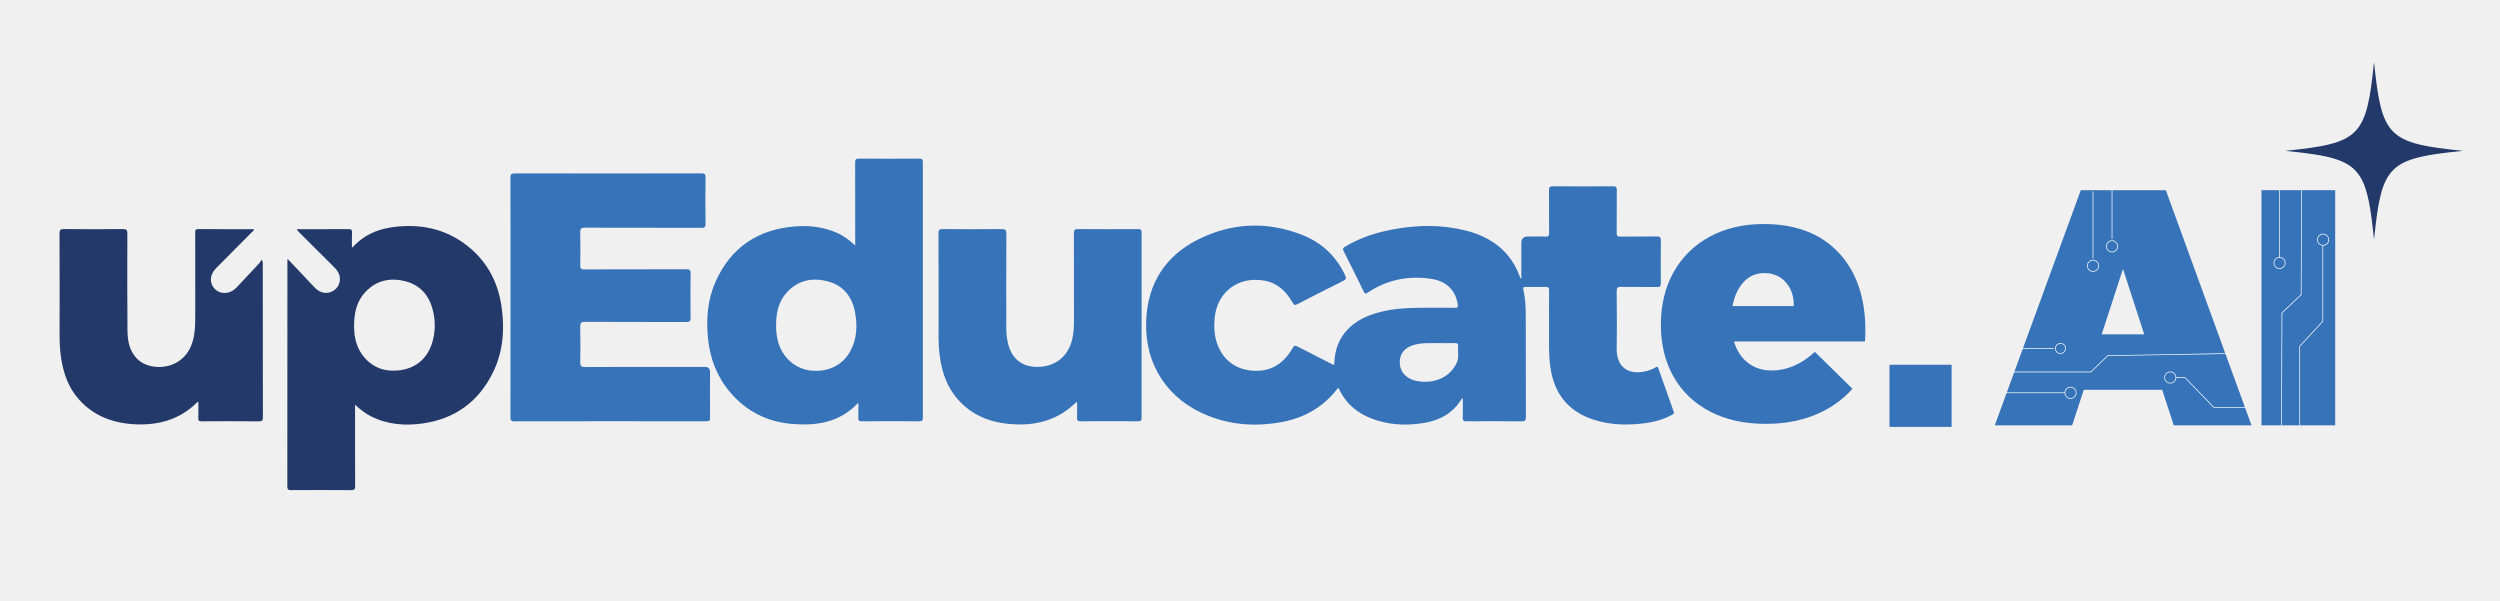
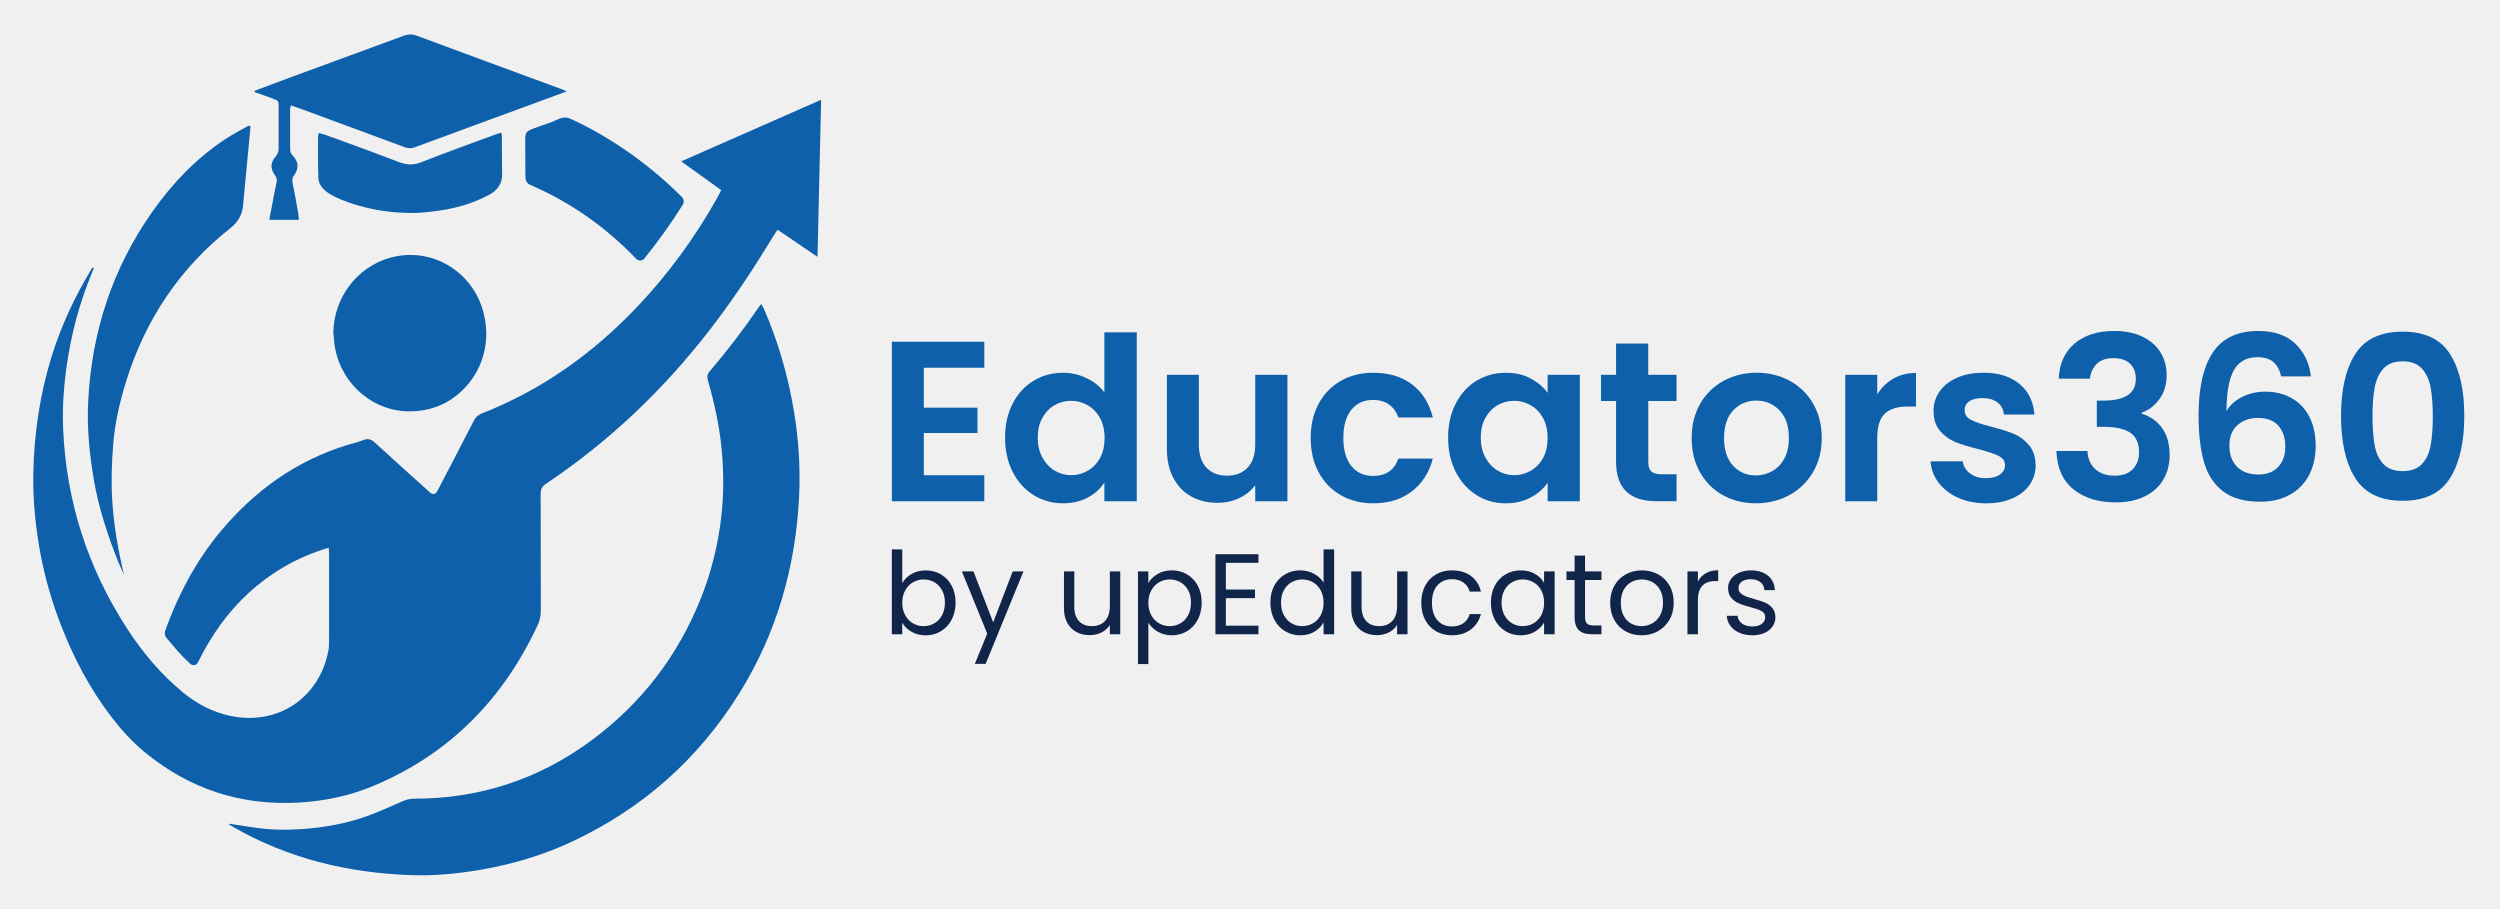
- <svg xmlns="http://www.w3.org/2000/svg" id="Layer_1" data-name="Layer 1" viewBox="0 0 3577.75 860.07">
-   <defs>
-     <style>
-       .cls-1 {
-         stroke-miterlimit: 10;
-       }
- 
-       .cls-1, .cls-2, .cls-3 {
-         fill: none;
-         stroke: #fff;
-         strokeWidth: 5px;
-       }
- 
-       .cls-2 {
-         strokeLinecap: round;
-       }
- 
-       .cls-2, .cls-3 {
-         strokeLinejoin: round;
-       }
- 
-       .cls-4 {
-         fill: #223969;
-       }
- 
-       .cls-4, .cls-5 {
-         strokeWidth: 0px;
-       }
- 
-       .cls-5 {
-         fill: #3773b9;
-       }
-     </style>
-   </defs>
+ <svg xmlns="http://www.w3.org/2000/svg" version="1.1" id="Layer_1" x="0px" y="0px" viewBox="0 0 1090 396" style="enable-background:new 0 0 1090 396;" xml:space="preserve">
+   <style type="text/css">
+ 	.st0{fill:#0E60AA;}
+ 	.st1{fill:#11254A;}
+ </style>
  <g>
-     <path class="cls-5" d="m1909.37,521.87c.46-14.07,3.2-27.55,10.91-39.63,12.68-19.89,32.01-29.77,54.02-35.52,17.93-4.68,36.28-5.96,54.7-6.23,17.67-.26,35.35-.12,53.03,0,3.49.02,4.78-.46,4.17-4.62-2.96-20.29-15.87-33.53-38.18-36.85-32.69-4.87-63.25,1.34-90.87,19.87-3.24,2.17-3.98,1.42-5.44-1.55-9.45-19.32-19-38.59-28.73-57.76-1.64-3.24-1.13-4.68,1.9-6.51,21.61-13.06,45.23-20.54,69.88-25.02,34.2-6.21,68.41-6.74,102.31,1.74,33.74,8.44,60.48,26.14,75.09,58.99.75,1.69,1.28,3.49,2.12,5.13.83,1.6.72,3.64,2.89,5.33,0-17.57,0-34.67,0-51.77q0-8.98,9.14-8.98c8.56,0,17.12-.2,25.67.09,4.03.13,4.97-1.35,4.94-5.11-.15-20.42.05-40.84-.17-61.25-.05-4.44,1.27-5.63,5.65-5.6,28.65.18,57.31.2,85.96-.01,4.6-.03,5.48,1.52,5.44,5.71-.19,20.42,0,40.84-.17,61.25-.03,3.86,1,5.07,4.97,5.02,17.49-.21,34.98.08,52.47-.2,4.74-.08,5.84,1.39,5.79,5.94-.25,20.23-.22,40.47-.02,60.7.04,4.27-.98,5.79-5.55,5.71-16.93-.27-33.87.19-50.79-.27-5.94-.16-6.96,1.78-6.9,7.18.28,26.73.54,53.47.01,80.19-.56,28.83,17.94,40.09,44.53,32.71,3.96-1.1,7.75-2.63,11.2-4.84,2.17-1.39,3.08-.96,3.91,1.42,7.24,20.62,14.5,41.24,21.94,61.79,1.15,3.16-.71,3.85-2.68,4.91-11.41,6.17-23.69,9.75-36.45,11.52-25.68,3.58-51.21,3.26-76.09-4.95-36.42-12.02-56.09-37.88-61.31-75.25-2.63-18.81-1.71-37.77-1.79-56.68-.08-17.63-.12-35.27.06-52.9.04-3.92-1.17-5.12-5.06-5.02-9.3.25-18.6.16-27.91.04-3.17-.04-4.79.23-3.85,4.26,2.92,12.53,3.38,25.36,3.42,38.14.15,47.89,0,95.78.16,143.67.02,4.67-.83,6.35-6.01,6.3-26.23-.29-52.47-.22-78.7-.05-4.19.03-5.87-.8-5.67-5.41.39-9.05.11-18.13.11-27.52-.72.32-1.37.39-1.57.72-12.25,20.46-31.1,30.8-53.97,34.58-22.27,3.68-44.5,3.27-66.24-3.3-25.14-7.6-44.96-21.86-56.02-46.81-.78.53-1.5.8-1.9,1.31-20.39,26.71-47.87,41.8-80.48,47.72-35.25,6.39-70.02,4.21-103.6-8.95-58.54-22.95-91.91-73.54-89.35-136.43,2.16-53.16,27.4-92.83,74.96-116.41,48.3-23.94,98.69-25.96,149.04-5.94,27.62,10.98,48.06,30.43,60.79,57.62,1.96,4.18,1.18,5.92-2.82,7.91-21.94,10.91-43.8,22.01-65.56,33.27-3.45,1.79-4.87,1.43-6.78-1.98-8.9-15.83-21.11-27.96-39.67-31.5-38.96-7.42-68.52,17.21-71.87,52.69-1.37,14.46-.61,28.63,5.33,41.99,8.68,19.51,23.98,30.95,45.16,33.64,23.87,3.03,43-5.46,56.8-25.35,1.06-1.52,2.05-3.09,3.01-4.68,3.91-6.45,3.88-6.41,10.76-2.88,15.03,7.72,30.07,15.41,45.13,23.07,1.44.73,2.76,1.91,4.79,1.64Zm149.43-30.79c-11.8.27-24.9-1.16-37.52,3.26-11.45,4.01-17.53,11.66-18.07,22.81-.54,11.18,5.15,20.42,15.64,25.33,5.12,2.4,10.57,3.37,16.18,3.73,22.86,1.47,41.24-8.63,49.85-27.32,3.53-7.67,1.04-15.75,1.88-23.59.38-3.59-1.26-4.36-4.5-4.28-7.43.19-14.87.06-23.47.06Z" />
-     <path class="cls-5" d="m730.62,425.52c0-56.99.07-113.98-.12-170.97-.02-5.1,1.29-6.43,6.41-6.42,88.94.16,177.88.15,266.82.02,4.46,0,6.02.81,5.95,5.66-.28,22.27-.27,44.55,0,66.83.06,4.65-1.53,5.4-5.69,5.4-55.63-.12-111.27,0-166.9-.21-5.47-.02-6.84,1.48-6.72,6.81.36,15.77.28,31.56.03,47.33-.07,4.34,1.1,5.57,5.53,5.56,48.75-.16,97.5-.02,146.25-.22,4.89-.02,6.22,1.12,6.14,6.09-.31,20.97-.29,41.95-.01,62.93.07,5.04-1.2,6.55-6.42,6.53-48.19-.2-96.38,0-144.57-.27-5.87-.03-7.06,1.71-6.95,7.16.35,16.89.35,33.79,0,50.67-.11,5.31,1.23,6.83,6.71,6.81,57.31-.21,114.62-.13,171.93-.13q7.09,0,7.09,7.28c0,21.72-.1,43.44.09,65.16.04,4.05-.89,5.36-5.2,5.36-91.73-.13-183.46-.14-275.2.03-4.94,0-5.25-1.97-5.24-5.87.09-57.18.06-114.35.06-171.53Z" />
-     <path class="cls-5" d="m1228.38,576.32c-26.68,28.48-59.85,33.28-94.81,30.39-34.94-2.89-64.65-17.54-87.76-44.25-19.19-22.17-29.48-48.31-32.5-77.24-2.94-28.24-.88-56.11,10.85-82.34,21.77-48.68,60.09-74.36,112.99-78.81,20.84-1.75,41.16.63,60.52,9.08,9.57,4.18,17.79,10.39,26.24,18.08v-6.37c0-37.31.07-74.61-.1-111.92-.02-4.4.74-6.01,5.64-5.97,28.65.25,57.3.21,85.95.03,4.2-.03,5.29,1.13,5.29,5.29-.11,121.76-.11,243.52,0,365.27,0,4.07-.94,5.37-5.23,5.34-27.35-.2-54.7-.21-82.04,0-4.36.03-5.31-1.35-5.12-5.35.32-6.61.09-13.25.09-21.23Zm-117.67-109.88c-.18,6.8.7,14.69,2.77,22.45,5.95,22.36,24.32,38.81,46.11,41.28,25.83,2.93,46.99-7.52,58.17-29.31,8.66-16.89,9.26-35.06,6.02-53.23-3.95-22.13-16.04-38.6-38.34-44.73-21.77-5.99-42.19-2.49-58.52,14.6-12.73,13.32-16.41,29.92-16.2,48.95Z" />
-     <path class="cls-4" d="m508.14,579.17c0,3.23,0,5.18,0,7.13,0,36.38-.08,72.75.1,109.13.02,4.42-.81,6.04-5.67,6-28.65-.24-57.3-.18-85.94-.04-3.92.02-5.43-.66-5.43-5.09.14-107.64.11-215.29.11-322.93,0-.54.08-1.08.21-2.85,5.06,5.29,9.58,9.96,14.04,14.68,8.41,8.9,16.69,17.93,25.22,26.72,7.27,7.51,16.68,9.26,24.87,5.02,8.07-4.18,12.1-12.43,10.43-21.39-1.03-5.55-4.38-9.69-8.24-13.54-16.45-16.39-32.88-32.79-49.31-49.2-1.28-1.28-2.48-2.63-3.77-4,1.74-1.47,3.47-.82,5.04-.82,22.88-.05,45.76.06,68.64-.12,4.05-.03,5.59.85,5.34,5.19-.39,6.8-.1,13.64-.1,21.49,3.43-3.25,6.07-5.96,8.92-8.43,14.84-12.85,32.52-19.04,51.69-21.35,35.14-4.23,68.26,1.51,97.7,21.99,32.63,22.69,50.71,54.58,55.99,93.53,4.36,32.13,1.89,63.75-12.78,93.31-20.53,41.36-54.01,65.66-99.77,72.32-25.62,3.73-50.8,1.83-74.44-10.11-8.1-4.09-15.22-9.61-22.85-16.61Zm-1.48-112.17c.13,2.54.26,6.43.58,10.3.18,2.2.65,4.39,1.06,6.57,4.78,25.56,25.29,44.86,49.29,46.39,30,1.92,52.13-12.15,60.64-38.89,4.82-15.16,5.12-30.7,1.53-46.1-4.94-21.2-17.26-36.73-38.73-42.49-21.59-5.8-41.66-2.15-57.83,14.79-12.88,13.49-16.45,30.18-16.53,49.42Z" />
-     <path class="cls-5" d="m1541.42,574.73c-4.68,4.05-8.01,7.21-11.63,10.01-25.25,19.55-54.38,24.85-85.3,22.01-32.12-2.95-59.59-15.46-79.19-42.02-12.8-17.34-18.31-37.44-20.82-58.52-1.94-16.28-1.21-32.62-1.25-48.94-.09-41.21.05-82.42-.13-123.63-.02-4.68,1.33-5.84,5.92-5.8,28.09.21,56.19.24,84.29-.02,5.25-.05,6.92,1.16,6.89,6.65-.23,44.55-.14,89.1-.12,133.66,0,7.99.67,15.91,2.56,23.72,5.39,22.22,21.3,34.22,44.24,33.2,26.2-1.17,44.22-17.67,48.54-44.31,1.1-6.8,1.52-13.64,1.53-20.5.03-42.14.08-84.28-.08-126.42-.02-4.52,1.07-6.02,5.83-5.99,28.65.22,57.31.17,85.96.03,3.76-.02,5.08.81,5.08,4.86-.12,88.36-.11,176.72-.01,265.09,0,3.73-.71,5.1-4.81,5.07-27.54-.19-55.08-.17-82.61-.01-3.98.02-5.09-1.22-4.95-5.05.27-7.19.08-14.4.08-23.1Z" />
-     <path class="cls-4" d="m363.46,328.25c-.28,2.27-2.12,3.13-3.35,4.36-17,17.15-34.11,34.2-51.08,51.39-9.35,9.47-9.63,21.95-.94,30.09,8.37,7.83,21.59,6.72,30.34-2.57,10.82-11.49,21.65-22.97,32.39-34.53,1.36-1.46,2.25-3.35,3.55-5.32,2.33,3.15,1.69,5.06,1.7,6.83.04,72.76-.01,145.52.14,218.28,0,4.73-.89,6.26-6.02,6.21-27.16-.3-54.32-.22-81.49-.05-3.86.02-5.1-.89-4.92-4.85.33-7.57.1-15.17.1-23.06-.71.24-1.27.25-1.56.54-24.63,24.66-54.99,33.27-89,31.62-31.1-1.5-58.55-11.49-79.88-34.99-15.36-16.93-22.57-37.59-25.98-59.78-1.73-11.21-2.21-22.49-2.19-33.82.09-48.07.15-96.15-.11-144.22-.03-5.6,1.64-6.6,6.83-6.55,27.9.26,55.81.3,83.72-.02,5.6-.06,6.58,1.63,6.56,6.82-.16,46.03-.27,92.06.17,138.09.14,14.56,2.52,29.01,13.24,40.24,14.91,15.62,44.87,16.35,62.94,1.92,12.78-10.21,17.88-24.12,19.77-39.68,1.1-9.05,1.04-18.13,1.04-27.22-.02-38.24.01-76.47-.04-114.71,0-3.18-.29-5.47,4.39-5.43,26.04.24,52.09.12,78.14.13.49,0,.97.18,1.55.29Z" />
+     <g>
+       <path class="st0" d="M72.55,278.07c-0.69-0.83-0.9-1.97-0.54-2.99c6.15-17.22,14.7-32.77,26.64-46.29    c15.37-17.41,34.07-29.86,56.83-35.93c1.07-0.29,2.11-0.67,3.15-1.06c1.88-0.7,3.26-0.27,4.81,1.16    c8.02,7.4,16.17,14.66,24.29,21.97c0,0,0.01,0.01,0.01,0.01c0.82,0.73,2.11,0.49,2.68-0.44c0.19-0.3,0.37-0.61,0.53-0.91    c5.26-10.11,10.54-20.21,15.74-30.35c0.7-1.36,1.87-2.4,3.29-2.95c26.04-10.16,48.22-25.97,67.46-46.12    c13.94-14.59,25.67-30.78,35.53-48.35c0.47-0.84,0.84-1.72,1.44-2.95c-5.75-4.13-11.36-8.17-17.41-12.52    c20.46-9,40.46-17.81,61.01-26.85c-0.53,22.94-1.05,45.37-1.58,68.49c-6.11-4.15-11.67-7.93-17.4-11.83    c-0.78,1.15-1.36,1.93-1.85,2.75c-8.5,14.06-17.55,27.75-27.6,40.76c-20.25,26.2-43.91,48.77-71.46,67.21    c-1.79,1.2-2.41,2.49-2.4,4.57c0.07,16.82,0.02,33.63,0.08,50.45c0.01,2.32-0.37,4.49-1.34,6.57    c-14.99,32.25-38.32,56.1-71.26,70.02c-10.53,4.45-21.64,6.81-33.16,7.44c-25.22,1.37-47.46-5.97-66.91-21.96    c-5.42-4.46-10.14-9.63-14.39-15.17c-9.41-12.24-16.55-25.76-22.13-40.14c-4.02-10.37-7.11-21.01-9.1-31.96    c-2.04-11.23-3.18-22.54-2.99-33.99c0.29-17.39,2.81-34.43,7.92-51.05c4.18-13.59,10.18-26.37,17.54-38.52    c0.15-0.24,0.35-0.45,0.98-0.49c-0.3,0.78-0.57,1.58-0.89,2.35c-4.17,10.11-7.33,20.54-9.41,31.25    c-2.34,12.08-3.65,24.29-3.14,36.62c1.33,31.76,10.78,60.96,28.13,87.56c6.74,10.33,14.67,19.74,24.27,27.59    c6.01,4.91,12.78,8.46,20.43,10.09c20.51,4.38,38.93-7.6,42.85-28.56c0.16-0.86,0.26-2.29,0.27-3.16    c0.01-12.78,0.02-25.57,0.01-38.35c0-0.95-0.1-1.9-0.17-3.24c-13.39,3.99-24.85,10.56-34.85,19.69    c-9.36,8.55-16.46,18.78-22.2,30.35c-0.61,1.24-2.25,1.54-3.28,0.62C79.06,285.92,75.82,282,72.55,278.07z" />
+       <path class="st0" d="M99.9,359.13c3.64,0.56,7.27,1.15,10.91,1.68c6.92,1.01,13.84,1.16,20.85,0.67c9.57-0.67,18.9-2.32,27.92-5.5    c5.45-1.92,10.72-4.34,16.02-6.67c1.57-0.69,3.09-1.08,4.81-1.08c28.75,0.03,54.69-8.49,77.76-25.64    c21.51-15.99,37.25-36.46,47.25-61.33c4.64-11.54,7.62-23.52,9.05-35.86c1.08-9.29,1.08-18.61,0.31-27.95    c-0.88-10.72-3.14-21.14-6.08-31.44c-0.44-1.54-0.45-2.72,0.67-4.04c7.67-8.98,14.84-18.34,21.48-28.1    c0.27-0.39,0.6-0.75,1.06-1.32c0.47,0.85,0.89,1.48,1.19,2.17c6.26,14.39,10.55,29.34,13.1,44.82c2.03,12.36,2.83,24.81,2.19,37.3    c-1.56,30.55-9.73,59.17-25.96,85.29c-17.98,28.93-42.46,50.56-73.31,64.95c-12.79,5.96-26.22,9.88-40.14,12.23    c-10.01,1.69-20.07,2.63-30.21,2.24c-27.29-1.04-53.2-7.26-77.06-20.97c-0.65-0.37-1.29-0.77-1.93-1.16    C99.81,359.31,99.85,359.22,99.9,359.13z" />
+       <path class="st0" d="M110.98,39.59c5.5-2.06,11-4.14,16.51-6.17c16.12-5.93,32.26-11.82,48.37-17.78    c1.93-0.71,3.69-0.88,5.69-0.13c21.35,7.93,42.73,15.78,64.1,23.66c0.36,0.13,0.7,0.33,1.42,0.68c-4.05,1.49-7.77,2.87-11.49,4.24    c-18.25,6.7-36.5,13.37-54.73,20.12c-1.61,0.6-2.99,0.5-4.54-0.08c-15.18-5.64-30.38-11.24-45.57-16.84    c-1.26-0.46-2.54-0.86-3.95-1.34c-0.15,0.84-0.32,1.31-0.32,1.78c0,5.8,0.03,11.6,0.03,17.4c0,1.03,0.3,1.8,1.06,2.6    c2.65,2.78,2.88,5.69,0.64,8.71c-0.81,1.09-0.88,2.02-0.62,3.26c0.82,4.04,1.53,8.1,2.25,12.16c0.22,1.24,0.33,2.5,0.51,3.96    c-4.32,0-8.4,0-12.91,0c0.51-2.72,0.97-5.27,1.46-7.82c0.54-2.79,1.02-5.6,1.68-8.36c0.3-1.28,0.08-2.2-0.69-3.26    c-2.13-2.96-2.02-5.42,0.38-8.26c0.82-0.97,1.21-1.94,1.21-3.18c-0.01-6.19,0.04-12.39,0.02-18.58c-0.01-2.34-0.17-2.5-2.49-3.36    c-2.66-0.98-5.34-1.91-8.01-2.87C110.99,39.94,110.98,39.76,110.98,39.59z" />
+       <path class="st0" d="M145.34,145.1c0.18-15.4,10.41-28.73,24.75-32.72c18.06-5.02,36.25,5.94,40.83,24.3    c3.61,14.5-1.89,28.79-13.46,36.93c-5.27,3.7-11.14,5.47-17.64,5.72c-16.88,0.65-30.7-11.8-33.67-27.22    C145.7,149.8,145.6,147.43,145.34,145.1z" />
+       <path class="st0" d="M297.69,89.28c-5.13,8.16-10.67,15.88-16.76,23.43c-0.87,1.08-2.53,1.2-3.49,0.2    c-0.01-0.01-0.01-0.01-0.02-0.02c-13.2-13.8-28.51-24.6-46.05-32.2c-1.93-0.84-2.28-1.8-2.31-4.69C229,70,229,66,229.02,60.85    c0.01-3.3,0.51-3.66,4.04-4.99C238,54,239,54,242.77,52.24c2.35-1.09,3.92-1.34,5.85-0.48c8.45,3.79,16.42,8.44,24.05,13.66    c8.61,5.9,16.64,12.52,24.04,19.89c0.22,0.22,0.43,0.44,0.65,0.67C298.2,86.88,298.34,88.24,297.69,89.28z" />
+       <path class="st0" d="M218.63,57.85c0.09,0.74,0.2,1.21,0.2,1.69c0.03,5.4-0.04,10.81,0.1,16.2c0.11,4.37-2.01,7.21-5.68,9.18    c-6.73,3.61-13.95,5.77-21.46,6.86c-4.36,0.63-8.79,1.17-13.18,1.09c-6.56-0.13-13.09-0.86-19.51-2.49    c-4.88-1.23-9.62-2.78-14.07-5.1c-1.62-0.85-3.24-1.96-4.42-3.32c-0.96-1.1-1.75-2.75-1.8-4.18c-0.21-6.18-0.12-12.37-0.13-18.56    c0-0.28,0.16-0.55,0.36-1.21c0.9,0.24,1.82,0.41,2.67,0.73c10.68,3.91,21.4,7.74,32,11.85c3.49,1.35,6.51,1.51,10.09,0.09    c10.75-4.27,21.66-8.14,32.51-12.15C217.01,58.27,217.74,58.11,218.63,57.85z" />
+     </g>
+     <g>
+       <path class="st0" d="M98.1,60.75c-12.7,8.43-23.07,19.29-31.78,31.7c-17.4,24.78-26.38,52.47-27.87,82.61    c-0.57,11.52,0.54,22.97,2.5,34.32c2.08,12.05,5.9,23.6,10.34,34.95c0.82,2.09,1.83,4.1,2.75,6.15    c-2.52-10.68-4.44-21.35-5.11-32.28c-0.51-8.28-0.23-16.51,0.45-24.74c0.76-9.23,2.84-18.24,5.57-27.06    c8.45-27.23,23.59-49.73,45.79-67.17c2.96-2.33,4.87-5.74,5.22-9.49l3.24-34.34c0.04-0.48-0.46-0.8-0.88-0.57    C104.88,56.76,101.37,58.58,98.1,60.75z" />
+     </g>
  </g>
  <g>
-     <rect class="cls-5" x="2704.02" y="522" width="88.94" height="88.94" />
-     <g>
-       <g>
-         <path class="cls-5" d="m3094.27,557.82h-112.17l-16.63,50.86h-110.74l123.1-336.51h121.67l122.63,336.51h-111.22l-16.63-50.86Zm-25.67-79.37l-30.42-93.63-30.42,93.63h60.84Z" />
-         <path class="cls-5" d="m3341.89,272.17v336.51h-105.51v-336.51h105.51Z" />
-       </g>
-       <line class="cls-3" x1="3262.28" y1="272.17" x2="3262.28" y2="368.71" />
-       <polyline class="cls-2" points="3293.79 272.17 3293.2 421.66 3265.69 447.73 3265.09 608.67" />
-       <polyline class="cls-2" points="3324.14 351.08 3324.14 459.77 3291.1 495.6 3291.1 608.67" />
-       <circle class="cls-2" cx="3262.28" cy="376.34" r="8.06" />
-       <circle class="cls-2" cx="3105.87" cy="540.25" r="8.06" />
-       <line class="cls-2" x1="3022.51" y1="272.17" x2="3022.51" y2="342" />
-       <circle class="cls-2" cx="3022.51" cy="352.52" r="8.06" />
-       <line class="cls-2" x1="2995.28" y1="273.93" x2="2995.28" y2="369.87" />
-       <circle class="cls-2" cx="2995.28" cy="380.38" r="8.06" />
-       <line class="cls-1" x1="2869.59" y1="562.12" x2="2955.08" y2="562.12" />
-       <circle class="cls-1" cx="2963.15" cy="562.12" r="8.07" />
-       <line class="cls-1" x1="2892.03" y1="498.66" x2="2939.3" y2="498.66" />
-       <circle class="cls-1" cx="2948.77" cy="498.66" r="7.25" />
-       <circle class="cls-2" cx="3324.59" cy="343.03" r="8.06" />
-       <polyline class="cls-2" points="3113.93 540.25 3126.82 540.25 3168.3 583.11 3214.75 583.11" />
-       <polyline class="cls-2" points="2881.94 532.33 2992.35 532.33 3016.31 508.98 3186.46 506" />
-     </g>
-     <path class="cls-4" d="m3524.6,215.86c-107.27,10.96-116.17,19.85-127.13,127.17-4.55-44.43-8.71-71.82-19.68-89.78-15.33-25.25-44.57-31.06-107.45-37.39,107.27-10.93,116.17-19.82,127.13-127.14,10.96,107.32,19.86,116.21,127.13,127.14h0Z" />
+     <path class="st0" d="M402.78,160.32v17.42h23.39v11.05h-23.39v18.41h26.37v11.35h-40.3v-69.56h40.3v11.35H402.78z" />
+     <path class="st0" d="M441.54,175.95c2.22-4.31,5.26-7.63,9.11-9.95c3.85-2.32,8.13-3.48,12.84-3.48c3.58,0,7,0.78,10.25,2.34   c3.25,1.56,5.84,3.63,7.76,6.22V144.9h14.13v73.64H481.5v-8.16c-1.73,2.72-4.15,4.91-7.26,6.57c-3.12,1.66-6.73,2.49-10.85,2.49   c-4.64,0-8.89-1.19-12.74-3.58c-3.85-2.39-6.88-5.75-9.11-10.1c-2.22-4.34-3.33-9.34-3.33-14.98   C438.21,185.2,439.32,180.26,441.54,175.95z M479.61,182.26c-1.33-2.42-3.12-4.28-5.37-5.57c-2.26-1.29-4.68-1.94-7.26-1.94   c-2.59,0-4.98,0.63-7.17,1.89c-2.19,1.26-3.97,3.1-5.32,5.52c-1.36,2.42-2.04,5.29-2.04,8.61c0,3.32,0.68,6.22,2.04,8.71   c1.36,2.49,3.15,4.4,5.37,5.72c2.22,1.33,4.59,1.99,7.12,1.99c2.59,0,5.01-0.65,7.26-1.94c2.25-1.29,4.05-3.15,5.37-5.57   c1.33-2.42,1.99-5.32,1.99-8.71S480.93,184.69,479.61,182.26z" />
+     <path class="st0" d="M561.31,163.41v55.13h-14.03v-6.97c-1.79,2.39-4.13,4.26-7.02,5.62c-2.89,1.36-6.02,2.04-9.4,2.04   c-4.31,0-8.13-0.91-11.44-2.74c-3.32-1.82-5.92-4.51-7.81-8.06c-1.89-3.55-2.84-7.78-2.84-12.69v-32.34h13.93v30.35   c0,4.38,1.09,7.75,3.28,10.1c2.19,2.36,5.17,3.53,8.96,3.53c3.85,0,6.87-1.18,9.06-3.53c2.19-2.35,3.28-5.72,3.28-10.1v-30.35   H561.31z" />
+     <path class="st0" d="M574.95,176c2.32-4.28,5.54-7.6,9.65-9.95c4.11-2.35,8.82-3.53,14.13-3.53c6.83,0,12.49,1.71,16.97,5.12   c4.48,3.42,7.48,8.21,9.01,14.38h-15.03c-0.8-2.39-2.14-4.26-4.03-5.62c-1.89-1.36-4.23-2.04-7.02-2.04   c-3.98,0-7.13,1.44-9.45,4.33c-2.32,2.89-3.48,6.98-3.48,12.29c0,5.24,1.16,9.3,3.48,12.19c2.32,2.89,5.47,4.33,9.45,4.33   c5.64,0,9.32-2.52,11.05-7.56h15.03c-1.53,5.97-4.54,10.72-9.06,14.23c-4.51,3.52-10.15,5.27-16.92,5.27   c-5.31,0-10.02-1.18-14.13-3.53c-4.11-2.35-7.33-5.67-9.65-9.95c-2.32-4.28-3.48-9.27-3.48-14.98   C571.46,185.27,572.62,180.27,574.95,176z" />
+     <path class="st0" d="M634.71,175.95c2.22-4.31,5.24-7.63,9.06-9.95c3.81-2.32,8.08-3.48,12.79-3.48c4.11,0,7.71,0.83,10.8,2.49   c3.08,1.66,5.56,3.75,7.41,6.27v-7.86h14.03v55.13h-14.03v-8.06c-1.79,2.59-4.26,4.73-7.41,6.42c-3.15,1.69-6.78,2.54-10.9,2.54   c-4.65,0-8.87-1.19-12.69-3.58c-3.82-2.39-6.83-5.75-9.06-10.1c-2.22-4.34-3.33-9.34-3.33-14.98   C631.37,185.2,632.48,180.26,634.71,175.95z M672.77,182.26c-1.33-2.42-3.12-4.28-5.37-5.57c-2.26-1.29-4.68-1.94-7.26-1.94   c-2.59,0-4.98,0.63-7.17,1.89c-2.19,1.26-3.97,3.1-5.32,5.52c-1.36,2.42-2.04,5.29-2.04,8.61c0,3.32,0.68,6.22,2.04,8.71   c1.36,2.49,3.15,4.4,5.37,5.72c2.22,1.33,4.59,1.99,7.12,1.99c2.59,0,5.01-0.65,7.26-1.94c2.25-1.29,4.05-3.15,5.37-5.57   c1.33-2.42,1.99-5.32,1.99-8.71S674.1,184.69,672.77,182.26z" />
+     <path class="st0" d="M718.65,174.85v26.67c0,1.86,0.45,3.2,1.34,4.03c0.9,0.83,2.4,1.24,4.53,1.24h6.47v11.74h-8.76   c-11.74,0-17.62-5.71-17.62-17.12v-26.57h-6.57v-11.44h6.57v-13.63h14.03v13.63h12.34v11.44H718.65z" />
+     <path class="st0" d="M751.19,215.9c-4.25-2.35-7.58-5.69-10-10c-2.42-4.31-3.63-9.29-3.63-14.93c0-5.64,1.24-10.61,3.73-14.93   c2.49-4.31,5.89-7.65,10.2-10c4.31-2.35,9.12-3.53,14.43-3.53c5.31,0,10.12,1.18,14.43,3.53c4.31,2.36,7.71,5.69,10.2,10   c2.49,4.31,3.73,9.29,3.73,14.93c0,5.64-1.28,10.62-3.83,14.93c-2.55,4.31-6,7.65-10.35,10c-4.35,2.36-9.21,3.53-14.58,3.53   C760.21,219.43,755.44,218.26,751.19,215.9z M772.64,205.45c2.22-1.23,4-3.07,5.32-5.52c1.33-2.45,1.99-5.44,1.99-8.96   c0-5.24-1.38-9.27-4.13-12.09c-2.75-2.82-6.12-4.23-10.1-4.23s-7.31,1.41-10,4.23c-2.69,2.82-4.03,6.85-4.03,12.09   c0,5.24,1.31,9.27,3.93,12.09c2.62,2.82,5.92,4.23,9.9,4.23C768.04,207.29,770.41,206.68,772.64,205.45z" />
+     <path class="st0" d="M825.48,165.1c2.89-1.66,6.19-2.49,9.9-2.49v14.63h-3.68c-4.38,0-7.68,1.03-9.9,3.08   c-2.22,2.06-3.33,5.64-3.33,10.75v27.47h-13.93v-55.13h13.93v8.56C820.26,169.05,822.59,166.76,825.48,165.1z" />
+     <path class="st0" d="M853.69,217c-3.58-1.62-6.42-3.83-8.51-6.62c-2.09-2.79-3.23-5.87-3.43-9.25h14.03   c0.26,2.12,1.31,3.88,3.13,5.27c1.82,1.39,4.1,2.09,6.82,2.09c2.65,0,4.73-0.53,6.22-1.59c1.49-1.06,2.24-2.42,2.24-4.08   c0-1.79-0.91-3.13-2.74-4.03c-1.83-0.9-4.73-1.87-8.71-2.94c-4.12-1-7.48-2.02-10.1-3.08c-2.62-1.06-4.88-2.69-6.77-4.88   c-1.89-2.19-2.84-5.14-2.84-8.86c0-3.05,0.88-5.84,2.64-8.36c1.76-2.52,4.28-4.51,7.56-5.97c3.28-1.46,7.15-2.19,11.59-2.19   c6.57,0,11.81,1.64,15.72,4.93c3.91,3.28,6.07,7.71,6.47,13.29H873.7c-0.2-2.19-1.11-3.93-2.74-5.22c-1.63-1.29-3.8-1.94-6.52-1.94   c-2.52,0-4.46,0.46-5.82,1.39c-1.36,0.93-2.04,2.22-2.04,3.88c0,1.86,0.93,3.27,2.79,4.23c1.86,0.96,4.74,1.94,8.66,2.94   c3.98,1,7.26,2.02,9.85,3.09c2.59,1.06,4.83,2.7,6.72,4.93c1.89,2.22,2.87,5.16,2.94,8.81c0,3.18-0.88,6.04-2.64,8.56   c-1.76,2.52-4.28,4.5-7.56,5.92c-3.28,1.43-7.12,2.14-11.49,2.14C861.32,219.43,857.28,218.62,853.69,217z" />
+     <path class="st0" d="M904.6,149.72c4.34-3.62,10.07-5.42,17.17-5.42c4.84,0,8.99,0.85,12.44,2.54c3.45,1.69,6.05,3.98,7.81,6.87   c1.76,2.89,2.64,6.15,2.64,9.8c0,4.18-1.08,7.71-3.23,10.6c-2.16,2.89-4.73,4.83-7.71,5.82v0.4c3.85,1.19,6.85,3.32,9.01,6.37   c2.16,3.05,3.23,6.97,3.23,11.74c0,3.98-0.91,7.53-2.74,10.65c-1.83,3.12-4.51,5.56-8.06,7.31c-3.55,1.76-7.81,2.64-12.79,2.64   c-7.5,0-13.6-1.89-18.31-5.67c-4.71-3.78-7.2-9.35-7.46-16.72h13.53c0.13,3.25,1.24,5.86,3.33,7.81c2.09,1.96,4.96,2.94,8.61,2.94   c3.38,0,5.99-0.95,7.81-2.84c1.82-1.89,2.74-4.33,2.74-7.31c0-3.98-1.26-6.83-3.78-8.56c-2.52-1.72-6.44-2.59-11.74-2.59h-2.89   v-11.44h2.89c9.42,0,14.13-3.15,14.13-9.45c0-2.85-0.85-5.08-2.54-6.67c-1.69-1.59-4.13-2.39-7.32-2.39   c-3.12,0-5.52,0.85-7.21,2.54c-1.69,1.69-2.67,3.83-2.94,6.42h-13.63C897.91,158.46,900.25,153.34,904.6,149.72z" />
+     <path class="st0" d="M991.18,157.83c-1.63-1.39-3.97-2.09-7.02-2.09c-4.58,0-7.95,1.84-10.1,5.52c-2.16,3.68-3.27,9.67-3.33,17.96   c1.59-2.65,3.91-4.73,6.97-6.22c3.05-1.49,6.37-2.24,9.95-2.24c4.31,0,8.13,0.93,11.44,2.79c3.32,1.86,5.9,4.56,7.76,8.11   c1.86,3.55,2.79,7.81,2.79,12.79c0,4.71-0.95,8.91-2.84,12.59s-4.66,6.55-8.31,8.61c-3.65,2.06-8,3.09-13.04,3.09   c-6.9,0-12.32-1.53-16.27-4.58c-3.95-3.05-6.7-7.31-8.26-12.79c-1.56-5.47-2.34-12.22-2.34-20.25c0-12.14,2.09-21.31,6.27-27.52   c4.18-6.2,10.78-9.3,19.8-9.3c6.97,0,12.37,1.89,16.22,5.67c3.85,3.78,6.07,8.49,6.67,14.13h-12.94   C993.95,161.32,992.8,159.23,991.18,157.83z M975.6,185.3c-2.39,2.06-3.58,5.04-3.58,8.96c0,3.92,1.11,7,3.33,9.25   c2.22,2.26,5.36,3.38,9.4,3.38c3.58,0,6.42-1.09,8.51-3.28s3.13-5.14,3.13-8.86c0-3.85-1.01-6.9-3.04-9.16   c-2.02-2.25-4.99-3.38-8.91-3.38C980.94,182.22,977.99,183.24,975.6,185.3z" />
+     <path class="st0" d="M1026.91,154.35c4.15-6.5,11.03-9.75,20.65-9.75c9.62,0,16.5,3.25,20.65,9.75c4.15,6.5,6.22,15.49,6.22,26.97   c0,11.54-2.07,20.6-6.22,27.17c-4.15,6.57-11.03,9.85-20.65,9.85c-9.62,0-16.5-3.28-20.65-9.85c-4.15-6.57-6.22-15.62-6.22-27.17   C1020.69,169.84,1022.76,160.85,1026.91,154.35z M1059.75,168.93c-0.63-3.35-1.89-6.09-3.78-8.21c-1.89-2.12-4.69-3.18-8.41-3.18   c-3.72,0-6.52,1.06-8.41,3.18c-1.89,2.12-3.15,4.86-3.78,8.21c-0.63,3.35-0.95,7.48-0.95,12.39c0,5.04,0.3,9.27,0.9,12.69   c0.6,3.42,1.86,6.17,3.78,8.26c1.92,2.09,4.74,3.13,8.46,3.13c3.71,0,6.53-1.04,8.46-3.13c1.92-2.09,3.18-4.84,3.78-8.26   c0.6-3.42,0.9-7.65,0.9-12.69C1060.69,176.41,1060.38,172.28,1059.75,168.93z" />
  </g>
-   <path class="cls-5" d="m2631.08,361.35c25.62,27.16,38.44,64.32,38.44,111.47,0,7.17-.18,12.48-.51,15.89h-187.57c4.1,13.32,10.84,23.57,20.24,30.75,9.39,7.17,20.76,10.76,34.08,10.76,21.52,0,42.02-8.88,61.5-26.65l53.81,52.79c-14.69,16.4-32.54,28.88-53.55,37.41-21.01,8.54-44.51,12.81-70.47,12.81-30.75,0-57.4-5.89-79.95-17.68-22.55-11.79-39.89-28.35-52.02-49.71-12.13-21.35-18.19-46.2-18.19-74.57s6.15-53.89,18.45-75.59c12.3-21.69,29.55-38.52,51.76-50.48,22.21-11.96,47.83-17.94,76.87-17.94,45.78,0,81.49,13.58,107.11,40.74Zm-75.34,42.79c-7.86-8.88-18.11-13.32-30.75-13.32-11.96,0-21.87,4.28-29.72,12.81-7.86,8.54-13.16,19.99-15.89,34.34h87.63c.34-13.66-3.42-24.94-11.27-33.82Z" />
+   <g>
+     <path class="st1" d="M397.48,250.24c1.8-1.03,3.85-1.55,6.15-1.55c2.47,0,4.68,0.58,6.65,1.75c1.97,1.17,3.52,2.81,4.65,4.93   c1.13,2.12,1.7,4.57,1.7,7.38c0,2.77-0.57,5.23-1.7,7.4c-1.13,2.17-2.69,3.85-4.68,5.05c-1.98,1.2-4.19,1.8-6.62,1.8   c-2.37,0-4.44-0.52-6.23-1.55c-1.78-1.03-3.12-2.35-4.02-3.95v5.05h-4.55v-37h4.55v14.7C394.31,252.61,395.68,251.27,397.48,250.24   z M410.73,257.34c-0.83-1.53-1.96-2.7-3.38-3.5c-1.42-0.8-2.98-1.2-4.67-1.2c-1.67,0-3.21,0.41-4.62,1.23   c-1.42,0.82-2.55,2-3.4,3.55c-0.85,1.55-1.27,3.34-1.27,5.38c0,2.07,0.43,3.88,1.27,5.42c0.85,1.55,1.98,2.73,3.4,3.55   c1.42,0.82,2.96,1.23,4.62,1.23c1.7,0,3.26-0.41,4.67-1.23c1.42-0.82,2.54-2,3.38-3.55c0.83-1.55,1.25-3.38,1.25-5.47   C411.98,260.67,411.56,258.87,410.73,257.34z" />
+     <path class="st1" d="M446.23,249.14l-16.5,40.3h-4.7l5.4-13.2l-11.05-27.1h5.05l8.6,22.2l8.5-22.2H446.23z" />
+     <path class="st1" d="M488.43,249.14v27.4h-4.55v-4.05c-0.87,1.4-2.08,2.49-3.62,3.27c-1.55,0.78-3.26,1.17-5.12,1.17   c-2.13,0-4.05-0.44-5.75-1.32c-1.7-0.88-3.04-2.21-4.02-3.98c-0.98-1.77-1.48-3.92-1.48-6.45v-16.05h4.5v15.45   c0,2.7,0.68,4.78,2.05,6.23c1.37,1.45,3.23,2.18,5.6,2.18c2.43,0,4.35-0.75,5.75-2.25s2.1-3.68,2.1-6.55v-15.05H488.43z" />
+     <path class="st1" d="M504.71,250.26c1.78-1.05,3.86-1.58,6.23-1.58c2.43,0,4.64,0.58,6.62,1.75c1.98,1.17,3.54,2.81,4.68,4.93   c1.13,2.12,1.7,4.57,1.7,7.38c0,2.77-0.57,5.23-1.7,7.4c-1.13,2.17-2.69,3.85-4.68,5.05c-1.98,1.2-4.19,1.8-6.62,1.8   c-2.33,0-4.39-0.53-6.17-1.58c-1.78-1.05-3.14-2.36-4.08-3.92v18.05h-4.55v-40.4h4.55v5.05   C501.58,252.62,502.92,251.31,504.71,250.26z M518.03,257.34c-0.83-1.53-1.96-2.7-3.38-3.5c-1.42-0.8-2.98-1.2-4.67-1.2   c-1.67,0-3.21,0.41-4.62,1.23c-1.42,0.82-2.55,2-3.4,3.55c-0.85,1.55-1.27,3.34-1.27,5.38c0,2.07,0.43,3.88,1.27,5.42   c0.85,1.55,1.98,2.73,3.4,3.55c1.42,0.82,2.96,1.23,4.62,1.23c1.7,0,3.26-0.41,4.67-1.23c1.42-0.82,2.54-2,3.38-3.55   c0.83-1.55,1.25-3.38,1.25-5.47C519.28,260.67,518.86,258.87,518.03,257.34z" />
+     <path class="st1" d="M534.48,245.39v11.65h12.7v3.75h-12.7v12h14.2v3.75h-18.75v-34.9h18.75v3.75H534.48z" />
+     <path class="st1" d="M555.58,255.36c1.13-2.12,2.69-3.76,4.67-4.93c1.98-1.17,4.21-1.75,6.68-1.75c2.13,0,4.12,0.49,5.95,1.48   c1.83,0.98,3.23,2.27,4.2,3.88v-14.5h4.6v37h-4.6v-5.15c-0.9,1.63-2.23,2.98-4,4.02c-1.77,1.05-3.83,1.58-6.2,1.58   c-2.43,0-4.64-0.6-6.62-1.8c-1.98-1.2-3.54-2.88-4.67-5.05c-1.13-2.17-1.7-4.63-1.7-7.4C553.88,259.94,554.45,257.48,555.58,255.36   z M575.83,257.39c-0.83-1.53-1.96-2.71-3.38-3.52c-1.42-0.82-2.98-1.23-4.68-1.23c-1.7,0-3.25,0.4-4.65,1.2   c-1.4,0.8-2.52,1.97-3.35,3.5c-0.83,1.53-1.25,3.33-1.25,5.4c0,2.1,0.42,3.92,1.25,5.47c0.83,1.55,1.95,2.73,3.35,3.55   c1.4,0.82,2.95,1.23,4.65,1.23c1.7,0,3.26-0.41,4.68-1.23c1.42-0.82,2.54-2,3.38-3.55c0.83-1.55,1.25-3.36,1.25-5.42   C577.08,260.72,576.66,258.92,575.83,257.39z" />
+     <path class="st1" d="M613.68,249.14v27.4h-4.55v-4.05c-0.87,1.4-2.08,2.49-3.62,3.27c-1.55,0.78-3.26,1.17-5.12,1.17   c-2.13,0-4.05-0.44-5.75-1.32c-1.7-0.88-3.04-2.21-4.02-3.98c-0.98-1.77-1.48-3.92-1.48-6.45v-16.05h4.5v15.45   c0,2.7,0.68,4.78,2.05,6.23c1.37,1.45,3.23,2.18,5.6,2.18c2.43,0,4.35-0.75,5.75-2.25s2.1-3.68,2.1-6.55v-15.05H613.68z" />
+     <path class="st1" d="M621.38,255.36c1.13-2.12,2.71-3.76,4.73-4.93c2.02-1.17,4.32-1.75,6.92-1.75c3.37,0,6.14,0.82,8.33,2.45   c2.18,1.63,3.62,3.9,4.32,6.8h-4.9c-0.47-1.67-1.38-2.98-2.73-3.95s-3.02-1.45-5.02-1.45c-2.6,0-4.7,0.89-6.3,2.67   c-1.6,1.78-2.4,4.31-2.4,7.58c0,3.3,0.8,5.85,2.4,7.65c1.6,1.8,3.7,2.7,6.3,2.7c2,0,3.67-0.47,5-1.4c1.33-0.93,2.25-2.27,2.75-4   h4.9c-0.73,2.8-2.2,5.04-4.4,6.72c-2.2,1.68-4.95,2.53-8.25,2.53c-2.6,0-4.91-0.58-6.92-1.75c-2.02-1.17-3.59-2.82-4.73-4.95   c-1.13-2.13-1.7-4.63-1.7-7.5C619.68,259.96,620.25,257.48,621.38,255.36z" />
+     <path class="st1" d="M651.73,255.36c1.13-2.12,2.69-3.76,4.67-4.93c1.98-1.17,4.19-1.75,6.62-1.75c2.4,0,4.48,0.52,6.25,1.55   c1.77,1.03,3.08,2.33,3.95,3.9v-5h4.6v27.4h-4.6v-5.1c-0.9,1.6-2.24,2.93-4.02,3.98c-1.78,1.05-3.86,1.58-6.23,1.58   c-2.43,0-4.63-0.6-6.6-1.8c-1.97-1.2-3.52-2.88-4.65-5.05c-1.13-2.17-1.7-4.63-1.7-7.4C650.03,259.94,650.6,257.48,651.73,255.36z    M671.98,257.39c-0.83-1.53-1.96-2.71-3.38-3.52c-1.42-0.82-2.98-1.23-4.68-1.23c-1.7,0-3.25,0.4-4.65,1.2   c-1.4,0.8-2.52,1.97-3.35,3.5c-0.83,1.53-1.25,3.33-1.25,5.4c0,2.1,0.42,3.92,1.25,5.47c0.83,1.55,1.95,2.73,3.35,3.55   c1.4,0.82,2.95,1.23,4.65,1.23c1.7,0,3.26-0.41,4.68-1.23c1.42-0.82,2.54-2,3.38-3.55c0.83-1.55,1.25-3.36,1.25-5.42   C673.23,260.72,672.81,258.92,671.98,257.39z" />
+     <path class="st1" d="M691.08,252.89v16.15c0,1.33,0.28,2.27,0.85,2.83c0.57,0.55,1.55,0.82,2.95,0.82h3.35v3.85h-4.1   c-2.53,0-4.43-0.58-5.7-1.75c-1.27-1.17-1.9-3.08-1.9-5.75v-16.15h-3.55v-3.75h3.55v-6.9h4.55v6.9h7.15v3.75H691.08z" />
+     <path class="st1" d="M708.71,275.24c-2.08-1.17-3.72-2.83-4.9-4.98c-1.18-2.15-1.77-4.64-1.77-7.48c0-2.8,0.61-5.27,1.82-7.42   c1.22-2.15,2.88-3.8,4.98-4.95c2.1-1.15,4.45-1.73,7.05-1.73s4.95,0.58,7.05,1.73c2.1,1.15,3.76,2.79,4.98,4.92   c1.22,2.13,1.82,4.62,1.82,7.45c0,2.83-0.62,5.33-1.88,7.48s-2.94,3.81-5.07,4.98c-2.13,1.17-4.5,1.75-7.1,1.75   C713.11,276.99,710.79,276.41,708.71,275.24z M720.28,271.84c1.43-0.77,2.59-1.92,3.47-3.45c0.88-1.53,1.33-3.4,1.33-5.6   s-0.43-4.07-1.3-5.6c-0.87-1.53-2-2.67-3.4-3.42s-2.92-1.12-4.55-1.12c-1.67,0-3.19,0.38-4.58,1.12c-1.38,0.75-2.49,1.89-3.33,3.42   c-0.83,1.53-1.25,3.4-1.25,5.6c0,2.23,0.41,4.12,1.23,5.65c0.82,1.53,1.91,2.68,3.27,3.43c1.37,0.75,2.87,1.12,4.5,1.12   C717.31,272.99,718.85,272.61,720.28,271.84z" />
+     <path class="st1" d="M743.71,249.94c1.48-0.87,3.29-1.3,5.42-1.3v4.7h-1.2c-5.1,0-7.65,2.77-7.65,8.3v14.9h-4.55v-27.4h4.55v4.45   C741.08,252.02,742.22,250.81,743.71,249.94z" />
+     <path class="st1" d="M758.43,275.91c-1.67-0.72-2.98-1.72-3.95-3c-0.97-1.28-1.5-2.76-1.6-4.42h4.7c0.13,1.37,0.78,2.48,1.92,3.35   c1.15,0.87,2.66,1.3,4.53,1.3c1.73,0,3.1-0.38,4.1-1.15c1-0.77,1.5-1.73,1.5-2.9c0-1.2-0.53-2.09-1.6-2.67   c-1.07-0.58-2.72-1.16-4.95-1.73c-2.03-0.53-3.69-1.07-4.97-1.62c-1.28-0.55-2.38-1.37-3.3-2.45c-0.92-1.08-1.38-2.51-1.38-4.28   c0-1.4,0.42-2.68,1.25-3.85c0.83-1.17,2.02-2.09,3.55-2.78c1.53-0.68,3.28-1.02,5.25-1.02c3.03,0,5.48,0.77,7.35,2.3   c1.87,1.53,2.87,3.63,3,6.3h-4.55c-0.1-1.43-0.67-2.58-1.72-3.45c-1.05-0.87-2.46-1.3-4.23-1.3c-1.63,0-2.93,0.35-3.9,1.05   c-0.97,0.7-1.45,1.62-1.45,2.75c0,0.9,0.29,1.64,0.88,2.23c0.58,0.58,1.32,1.05,2.2,1.4c0.88,0.35,2.11,0.74,3.67,1.18   c1.97,0.53,3.57,1.06,4.8,1.57c1.23,0.52,2.29,1.29,3.17,2.33c0.88,1.03,1.34,2.38,1.38,4.05c0,1.5-0.42,2.85-1.25,4.05   c-0.83,1.2-2.01,2.14-3.52,2.82c-1.52,0.68-3.26,1.03-5.23,1.03C761.98,276.99,760.1,276.63,758.43,275.91z" />
+   </g>
</svg>
